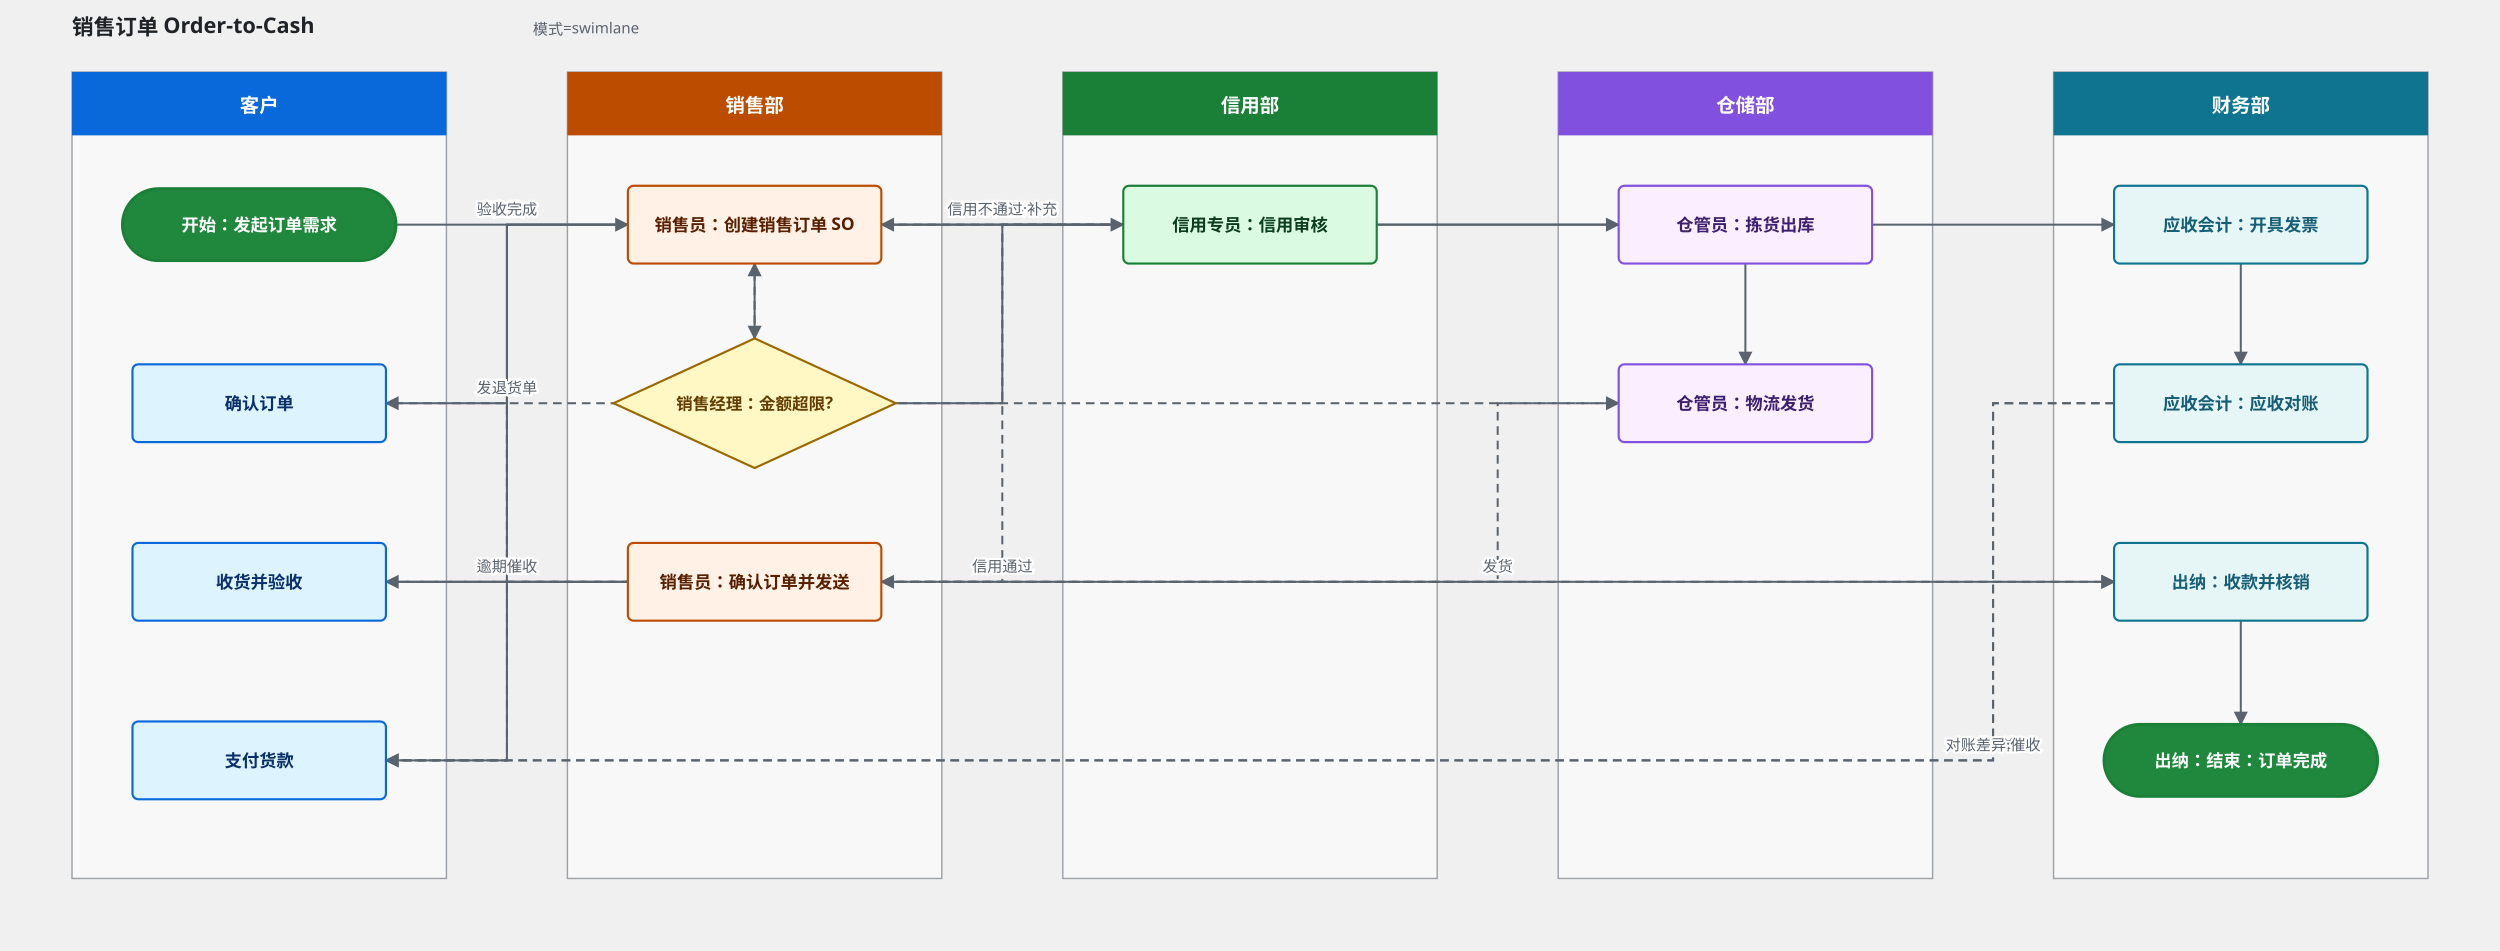
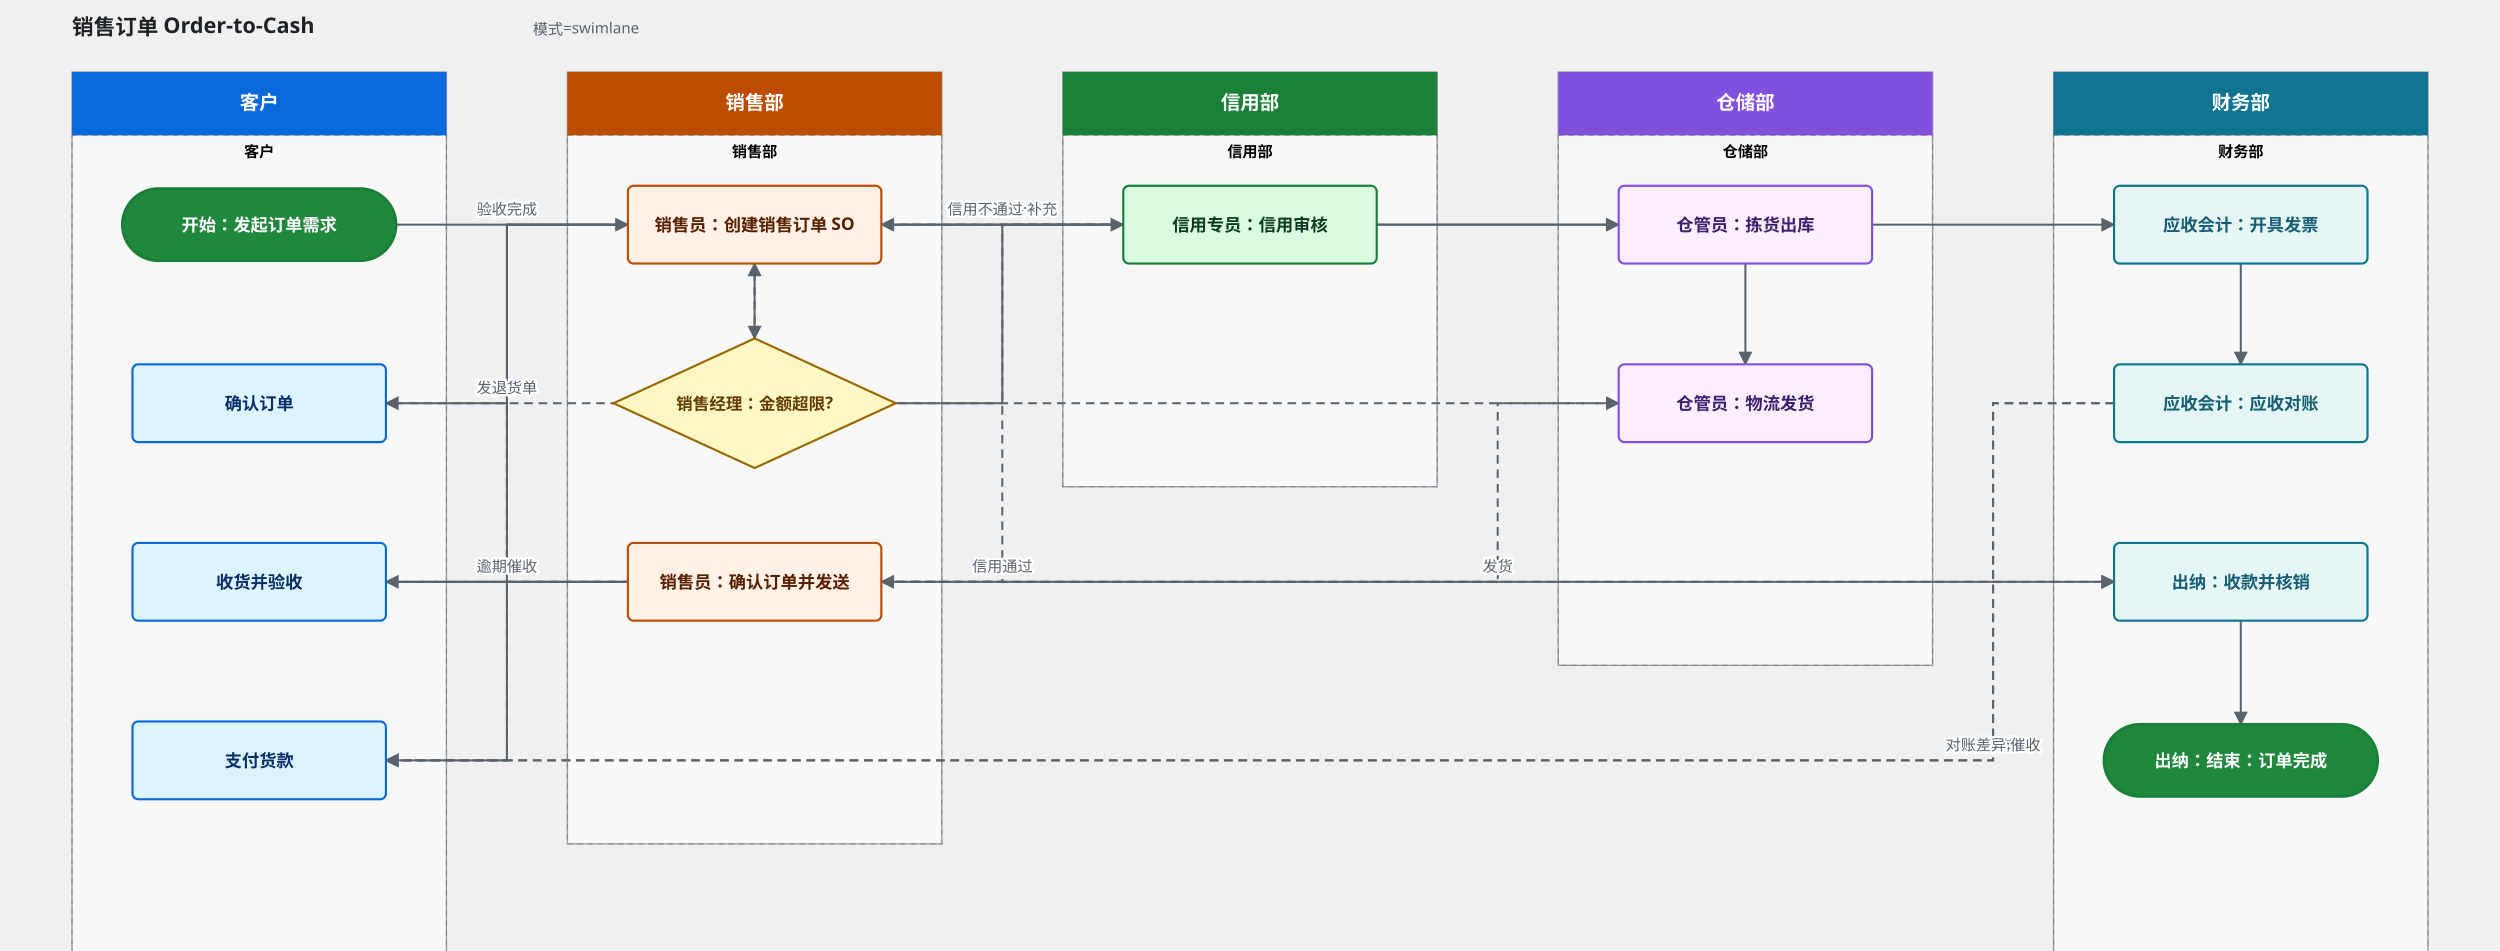
<svg xmlns="http://www.w3.org/2000/svg" viewBox="0 0 1736 660" width="1736" height="660" style="background:#ffffff;font-family:'Microsoft YaHei',system-ui,sans-serif">
  <defs>
    <marker id="arr" viewBox="0 0 10 10" refX="9" refY="5" markerWidth="7" markerHeight="7" orient="auto-start-reverse">
      <path d="M0,0 L10,5 L0,10 z" fill="#59636e" />
    </marker>
  </defs>
-   <rect x="50" y="50" width="260" height="560" fill="#ffffff" stroke="#59636e" stroke-width="1" opacity="0.55" />
-   <rect x="50" y="50" width="260" height="44" fill="#0969da" />
-   <text x="180" y="78" text-anchor="middle" font-size="13.5" font-weight="700" fill="#ffffff">客户</text>
-   <rect x="394" y="50" width="260" height="560" fill="#ffffff" stroke="#59636e" stroke-width="1" opacity="0.55" />
-   <rect x="394" y="50" width="260" height="44" fill="#bc4c00" />
-   <text x="524" y="78" text-anchor="middle" font-size="13.5" font-weight="700" fill="#ffffff">销售部</text>
-   <rect x="738" y="50" width="260" height="560" fill="#ffffff" stroke="#59636e" stroke-width="1" opacity="0.55" />
-   <rect x="738" y="50" width="260" height="44" fill="#1a7f37" />
-   <text x="868" y="78" text-anchor="middle" font-size="13.5" font-weight="700" fill="#ffffff">信用部</text>
-   <rect x="1082" y="50" width="260" height="560" fill="#ffffff" stroke="#59636e" stroke-width="1" opacity="0.55" />
-   <rect x="1082" y="50" width="260" height="44" fill="#8250df" />
-   <text x="1212" y="78" text-anchor="middle" font-size="13.5" font-weight="700" fill="#ffffff">仓储部</text>
-   <rect x="1426" y="50" width="260" height="560" fill="#ffffff" stroke="#59636e" stroke-width="1" opacity="0.55" />
-   <rect x="1426" y="50" width="260" height="44" fill="#0e7490" />
-   <text x="1556" y="78" text-anchor="middle" font-size="13.5" font-weight="700" fill="#ffffff">财务部</text>
+   <g data-lane="客户" data-lane-depth="0">
+     <rect x="50" y="50" width="260" height="660" fill="#ffffff" stroke="#59636e" stroke-width="1" opacity="0.55" />
+     <rect x="50" y="50" width="260" height="44" fill="#0969da" />
+     <text x="180" y="76" text-anchor="middle" font-size="13.5" font-weight="700" fill="#ffffff">客户</text>
+     <rect x="50" y="94" width="260" height="616" fill="transparent" stroke="#59636e" stroke-width="0.8" stroke-dasharray="4 3" opacity="0.45" data-lane-role="客户" />
+     <text x="180" y="109" text-anchor="middle" font-size="10.5" font-weight="600" fill="undefined">客户</text>
+   </g>
+   <g data-lane="销售部" data-lane-depth="0">
+     <rect x="394" y="50" width="260" height="536" fill="#ffffff" stroke="#59636e" stroke-width="1" opacity="0.55" />
+     <rect x="394" y="50" width="260" height="44" fill="#bc4c00" />
+     <text x="524" y="76" text-anchor="middle" font-size="13.5" font-weight="700" fill="#ffffff">销售部</text>
+     <rect x="394" y="94" width="260" height="492" fill="transparent" stroke="#59636e" stroke-width="0.8" stroke-dasharray="4 3" opacity="0.45" data-lane-role="销售部" />
+     <text x="524" y="109" text-anchor="middle" font-size="10.5" font-weight="600" fill="undefined">销售部</text>
+   </g>
+   <g data-lane="信用部" data-lane-depth="0">
+     <rect x="738" y="50" width="260" height="288" fill="#ffffff" stroke="#59636e" stroke-width="1" opacity="0.55" />
+     <rect x="738" y="50" width="260" height="44" fill="#1a7f37" />
+     <text x="868" y="76" text-anchor="middle" font-size="13.5" font-weight="700" fill="#ffffff">信用部</text>
+     <rect x="738" y="94" width="260" height="244" fill="transparent" stroke="#59636e" stroke-width="0.8" stroke-dasharray="4 3" opacity="0.45" data-lane-role="信用部" />
+     <text x="868" y="109" text-anchor="middle" font-size="10.5" font-weight="600" fill="undefined">信用部</text>
+   </g>
+   <g data-lane="仓储部" data-lane-depth="0">
+     <rect x="1082" y="50" width="260" height="412" fill="#ffffff" stroke="#59636e" stroke-width="1" opacity="0.55" />
+     <rect x="1082" y="50" width="260" height="44" fill="#8250df" />
+     <text x="1212" y="76" text-anchor="middle" font-size="13.5" font-weight="700" fill="#ffffff">仓储部</text>
+     <rect x="1082" y="94" width="260" height="368" fill="transparent" stroke="#59636e" stroke-width="0.8" stroke-dasharray="4 3" opacity="0.45" data-lane-role="仓储部" />
+     <text x="1212" y="109" text-anchor="middle" font-size="10.5" font-weight="600" fill="undefined">仓储部</text>
+   </g>
+   <g data-lane="财务部" data-lane-depth="0">
+     <rect x="1426" y="50" width="260" height="660" fill="#ffffff" stroke="#59636e" stroke-width="1" opacity="0.55" />
+     <rect x="1426" y="50" width="260" height="44" fill="#0e7490" />
+     <text x="1556" y="76" text-anchor="middle" font-size="13.5" font-weight="700" fill="#ffffff">财务部</text>
+     <rect x="1426" y="94" width="260" height="616" fill="transparent" stroke="#59636e" stroke-width="0.8" stroke-dasharray="4 3" opacity="0.45" data-lane-role="财务部" />
+     <text x="1556" y="109" text-anchor="middle" font-size="10.5" font-weight="600" fill="undefined">财务部</text>
+   </g>
  <path d="M 275 156 L 352 156 L 352 156 L 436 156" fill="none" stroke="#59636e" stroke-width="1.4" marker-end="url(#arr)" data-edge="1" data-eidx="0" />
  <text x="352" y="149" text-anchor="middle" font-size="10.5" fill="#59636e" paint-order="stroke" stroke="#ffffff" stroke-width="3">询单</text>
  <path d="M 524 183 L 524 235" fill="none" stroke="#59636e" stroke-width="1.4" marker-end="url(#arr)" data-edge="1" data-eidx="1" />
  <path d="M 622 280 L 696 280 L 696 156 L 780 156" fill="none" stroke="#59636e" stroke-width="1.4" marker-end="url(#arr)" data-edge="1" data-eidx="2" />
  <text x="696" y="149" text-anchor="middle" font-size="10.5" fill="#59636e" paint-order="stroke" stroke="#ffffff" stroke-width="3">未超限</text>
  <path d="M 524 235 L 524 183" fill="none" stroke="#59636e" stroke-width="1.4" stroke-dasharray="6 4" marker-end="url(#arr)" data-edge="1" data-eidx="3" />
  <text x="524" y="176" text-anchor="middle" font-size="10.5" fill="#59636e" paint-order="stroke" stroke="#ffffff" stroke-width="3">驳回·修改</text>
  <path d="M 780 156 L 696 156 L 696 404 L 612 404" fill="none" stroke="#59636e" stroke-width="1.4" stroke-dasharray="6 4" marker-end="url(#arr)" data-edge="1" data-eidx="4" />
  <text x="696" y="397" text-anchor="middle" font-size="10.5" fill="#59636e" paint-order="stroke" stroke="#ffffff" stroke-width="3">信用通过</text>
  <path d="M 780 156 L 696 156 L 696 156 L 612 156" fill="none" stroke="#59636e" stroke-width="1.4" stroke-dasharray="6 4" marker-end="url(#arr)" data-edge="1" data-eidx="5" />
  <text x="696" y="149" text-anchor="middle" font-size="10.5" fill="#59636e" paint-order="stroke" stroke="#ffffff" stroke-width="3">信用不通过·补充</text>
  <path d="M 436 404 L 352 404 L 352 280 L 268 280" fill="none" stroke="#59636e" stroke-width="1.4" stroke-dasharray="6 4" marker-end="url(#arr)" data-edge="1" data-eidx="6" />
  <text x="352" y="273" text-anchor="middle" font-size="10.5" fill="#59636e" paint-order="stroke" stroke="#ffffff" stroke-width="3">发送订单</text>
  <path d="M 268 280 L 352 280 L 352 156 L 1124 156" fill="none" stroke="#59636e" stroke-width="1.4" marker-end="url(#arr)" data-edge="1" data-eidx="7" />
  <text x="352" y="149" text-anchor="middle" font-size="10.5" fill="#59636e" paint-order="stroke" stroke="#ffffff" stroke-width="3">确认</text>
  <path d="M 1212 183 L 1212 253" fill="none" stroke="#59636e" stroke-width="1.4" marker-end="url(#arr)" data-edge="1" data-eidx="8" />
  <path d="M 1124 280 L 1040 280 L 1040 404 L 268 404" fill="none" stroke="#59636e" stroke-width="1.4" stroke-dasharray="6 4" marker-end="url(#arr)" data-edge="1" data-eidx="9" />
  <text x="1040" y="397" text-anchor="middle" font-size="10.5" fill="#59636e" paint-order="stroke" stroke="#ffffff" stroke-width="3">发货</text>
  <path d="M 268 404 L 352 404 L 352 156 L 1468 156" fill="none" stroke="#59636e" stroke-width="1.4" marker-end="url(#arr)" data-edge="1" data-eidx="10" />
  <text x="352" y="149" text-anchor="middle" font-size="10.5" fill="#59636e" paint-order="stroke" stroke="#ffffff" stroke-width="3">验收完成</text>
  <path d="M 268 404 L 352 404 L 352 280 L 1124 280" fill="none" stroke="#59636e" stroke-width="1.4" stroke-dasharray="6 4" marker-end="url(#arr)" data-edge="1" data-eidx="11" />
  <text x="352" y="273" text-anchor="middle" font-size="10.5" fill="#59636e" paint-order="stroke" stroke="#ffffff" stroke-width="3">退货</text>
  <path d="M 1556 183 L 1556 253" fill="none" stroke="#59636e" stroke-width="1.4" marker-end="url(#arr)" data-edge="1" data-eidx="12" />
  <path d="M 1468 280 L 1384 280 L 1384 528 L 268 528" fill="none" stroke="#59636e" stroke-width="1.4" stroke-dasharray="6 4" marker-end="url(#arr)" data-edge="1" data-eidx="13" />
  <text x="1384" y="521" text-anchor="middle" font-size="10.5" fill="#59636e" paint-order="stroke" stroke="#ffffff" stroke-width="3">对账单</text>
  <path d="M 1468 280 L 1384 280 L 1384 528 L 268 528" fill="none" stroke="#59636e" stroke-width="1.4" stroke-dasharray="6 4" marker-end="url(#arr)" data-edge="1" data-eidx="14" />
  <text x="1384" y="521" text-anchor="middle" font-size="10.5" fill="#59636e" paint-order="stroke" stroke="#ffffff" stroke-width="3">对账差异·催收</text>
  <path d="M 268 528 L 352 528 L 352 404 L 1468 404" fill="none" stroke="#59636e" stroke-width="1.4" marker-end="url(#arr)" data-edge="1" data-eidx="15" />
  <text x="352" y="397" text-anchor="middle" font-size="10.5" fill="#59636e" paint-order="stroke" stroke="#ffffff" stroke-width="3">付款</text>
  <path d="M 268 528 L 352 528 L 352 404 L 1468 404" fill="none" stroke="#59636e" stroke-width="1.4" stroke-dasharray="6 4" marker-end="url(#arr)" data-edge="1" data-eidx="16" />
  <text x="352" y="397" text-anchor="middle" font-size="10.5" fill="#59636e" paint-order="stroke" stroke="#ffffff" stroke-width="3">逾期催收</text>
  <path d="M 1556 431 L 1556 503" fill="none" stroke="#59636e" stroke-width="1.4" marker-end="url(#arr)" data-edge="1" data-eidx="17" />
  <g transform="translate(85,131)" data-id="N1">
    <g fill="#1f883d" stroke="#1a7f37" stroke-width="2">
      <rect x="0" y="0" width="190" height="50" rx="25" ry="25" />
    </g>
    <text x="95" y="29.5" text-anchor="middle" font-size="12" font-weight="600" fill="#ffffff">开始：发起订单需求</text>
  </g>
  <g transform="translate(92,253)" data-id="N6">
    <g fill="#ddf4ff" stroke="#0969da" stroke-width="1.5">
      <rect x="0" y="0" width="176" height="54" rx="4" />
    </g>
    <text x="88" y="31.5" text-anchor="middle" font-size="12" font-weight="600" fill="#0a3069">确认订单</text>
  </g>
  <g transform="translate(92,377)" data-id="N9">
    <g fill="#ddf4ff" stroke="#0969da" stroke-width="1.5">
      <rect x="0" y="0" width="176" height="54" rx="4" />
    </g>
    <text x="88" y="31.5" text-anchor="middle" font-size="12" font-weight="600" fill="#0a3069">收货并验收</text>
  </g>
  <g transform="translate(92,501)" data-id="N12">
    <g fill="#ddf4ff" stroke="#0969da" stroke-width="1.5">
      <rect x="0" y="0" width="176" height="54" rx="4" />
    </g>
    <text x="88" y="31.5" text-anchor="middle" font-size="12" font-weight="600" fill="#0a3069">支付货款</text>
  </g>
  <g transform="translate(436,129)" data-id="N2">
    <g fill="#fff1e5" stroke="#bc4c00" stroke-width="1.5">
      <rect x="0" y="0" width="176" height="54" rx="4" />
    </g>
    <text x="88" y="31.5" text-anchor="middle" font-size="12" font-weight="600" fill="#571f00">销售员：创建销售订单 SO</text>
  </g>
  <g transform="translate(426,235)" data-id="N3">
    <g fill="#fff8c5" stroke="#9a6700" stroke-width="1.5">
      <polygon points="98,0 196,45 98,90 0,45" />
    </g>
    <text x="98" y="49.5" text-anchor="middle" font-size="11.5" font-weight="600" fill="#633c01">销售经理：金额超限?</text>
  </g>
  <g transform="translate(436,377)" data-id="N5">
    <g fill="#fff1e5" stroke="#bc4c00" stroke-width="1.5">
      <rect x="0" y="0" width="176" height="54" rx="4" />
    </g>
    <text x="88" y="31.5" text-anchor="middle" font-size="12" font-weight="600" fill="#571f00">销售员：确认订单并发送</text>
  </g>
  <g transform="translate(780,129)" data-id="N4">
    <g fill="#dafbe1" stroke="#1a7f37" stroke-width="1.5">
      <rect x="0" y="0" width="176" height="54" rx="4" />
    </g>
    <text x="88" y="31.5" text-anchor="middle" font-size="12" font-weight="600" fill="#0a3d1e">信用专员：信用审核</text>
  </g>
  <g transform="translate(1124,129)" data-id="N7">
    <g fill="#fbefff" stroke="#8250df" stroke-width="1.5">
      <rect x="0" y="0" width="176" height="54" rx="4" />
    </g>
    <text x="88" y="31.5" text-anchor="middle" font-size="12" font-weight="600" fill="#3e1f6f">仓管员：拣货出库</text>
  </g>
  <g transform="translate(1124,253)" data-id="N8">
    <g fill="#fbefff" stroke="#8250df" stroke-width="1.5">
      <rect x="0" y="0" width="176" height="54" rx="4" />
    </g>
    <text x="88" y="31.5" text-anchor="middle" font-size="12" font-weight="600" fill="#3e1f6f">仓管员：物流发货</text>
  </g>
  <g transform="translate(1468,129)" data-id="N10">
    <g fill="#e6f6f6" stroke="#0e7490" stroke-width="1.5">
      <rect x="0" y="0" width="176" height="54" rx="4" />
    </g>
    <text x="88" y="31.5" text-anchor="middle" font-size="12" font-weight="600" fill="#155e75">应收会计：开具发票</text>
  </g>
  <g transform="translate(1468,253)" data-id="N11">
    <g fill="#e6f6f6" stroke="#0e7490" stroke-width="1.5">
      <rect x="0" y="0" width="176" height="54" rx="4" />
    </g>
    <text x="88" y="31.5" text-anchor="middle" font-size="12" font-weight="600" fill="#155e75">应收会计：应收对账</text>
  </g>
  <g transform="translate(1468,377)" data-id="N13">
    <g fill="#e6f6f6" stroke="#0e7490" stroke-width="1.5">
      <rect x="0" y="0" width="176" height="54" rx="4" />
    </g>
    <text x="88" y="31.5" text-anchor="middle" font-size="12" font-weight="600" fill="#155e75">出纳：收款并核销</text>
  </g>
  <g transform="translate(1461,503)" data-id="N14">
    <g fill="#1f883d" stroke="#1a7f37" stroke-width="2">
      <rect x="0" y="0" width="190" height="50" rx="25" ry="25" />
    </g>
    <text x="95" y="29.5" text-anchor="middle" font-size="12" font-weight="600" fill="#ffffff">出纳：结束：订单完成</text>
  </g>
  <text x="50" y="24" font-size="15" font-weight="700" fill="#1f2328">销售订单 Order-to-Cash</text>
  <text x="370" y="24" font-size="10.5" fill="#59636e">模式=swimlane</text>
</svg>
